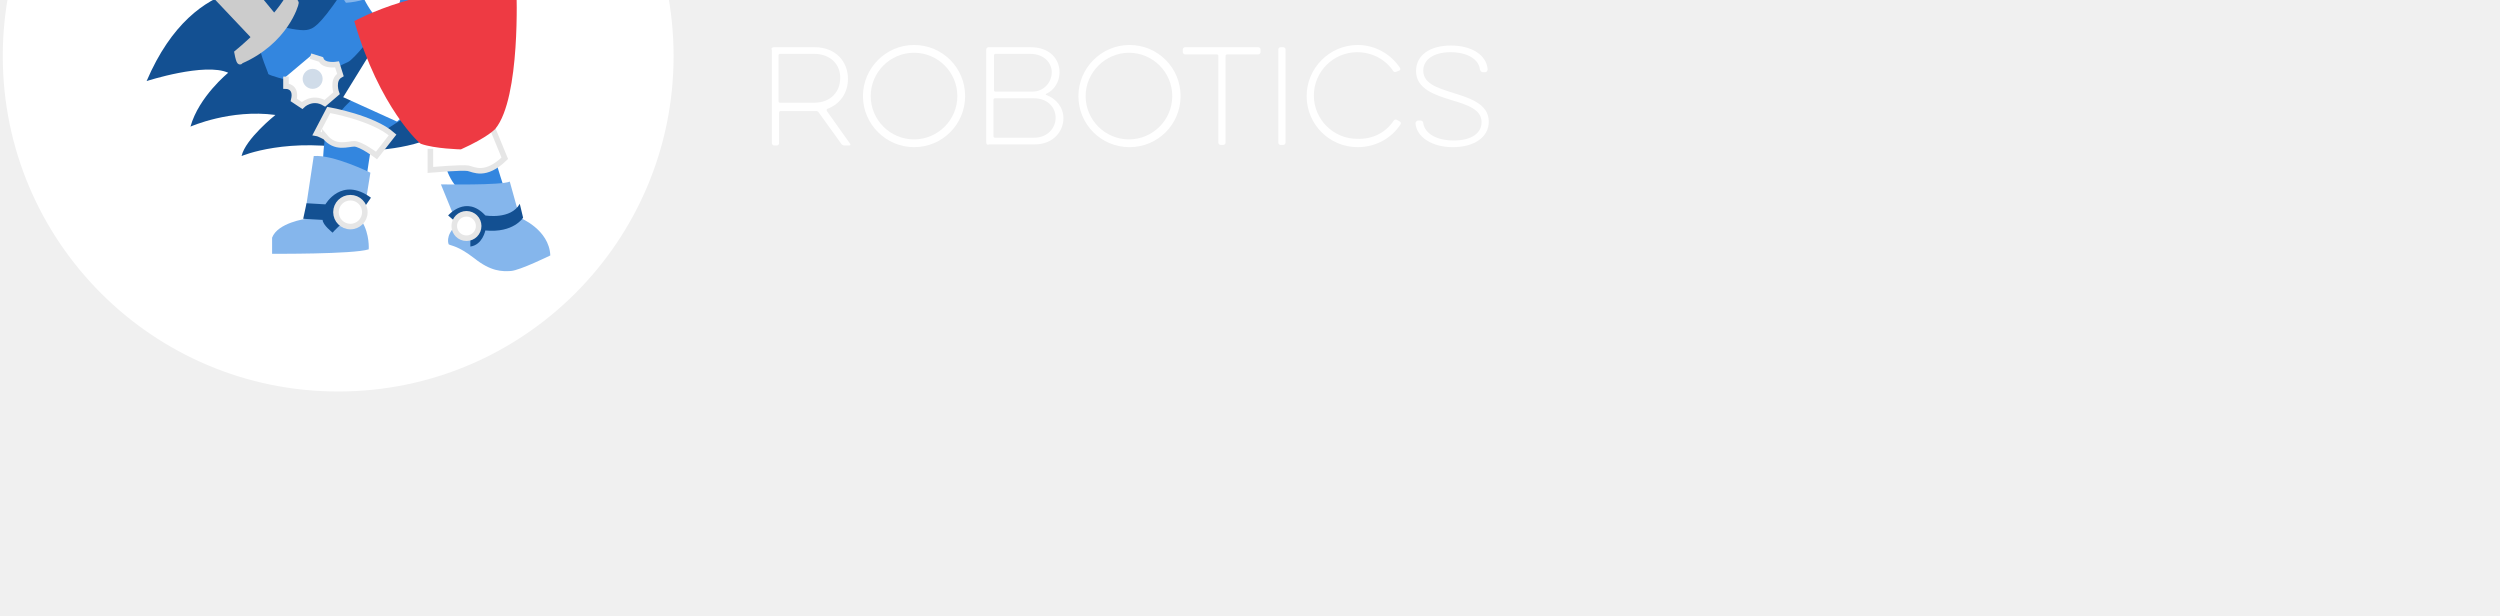
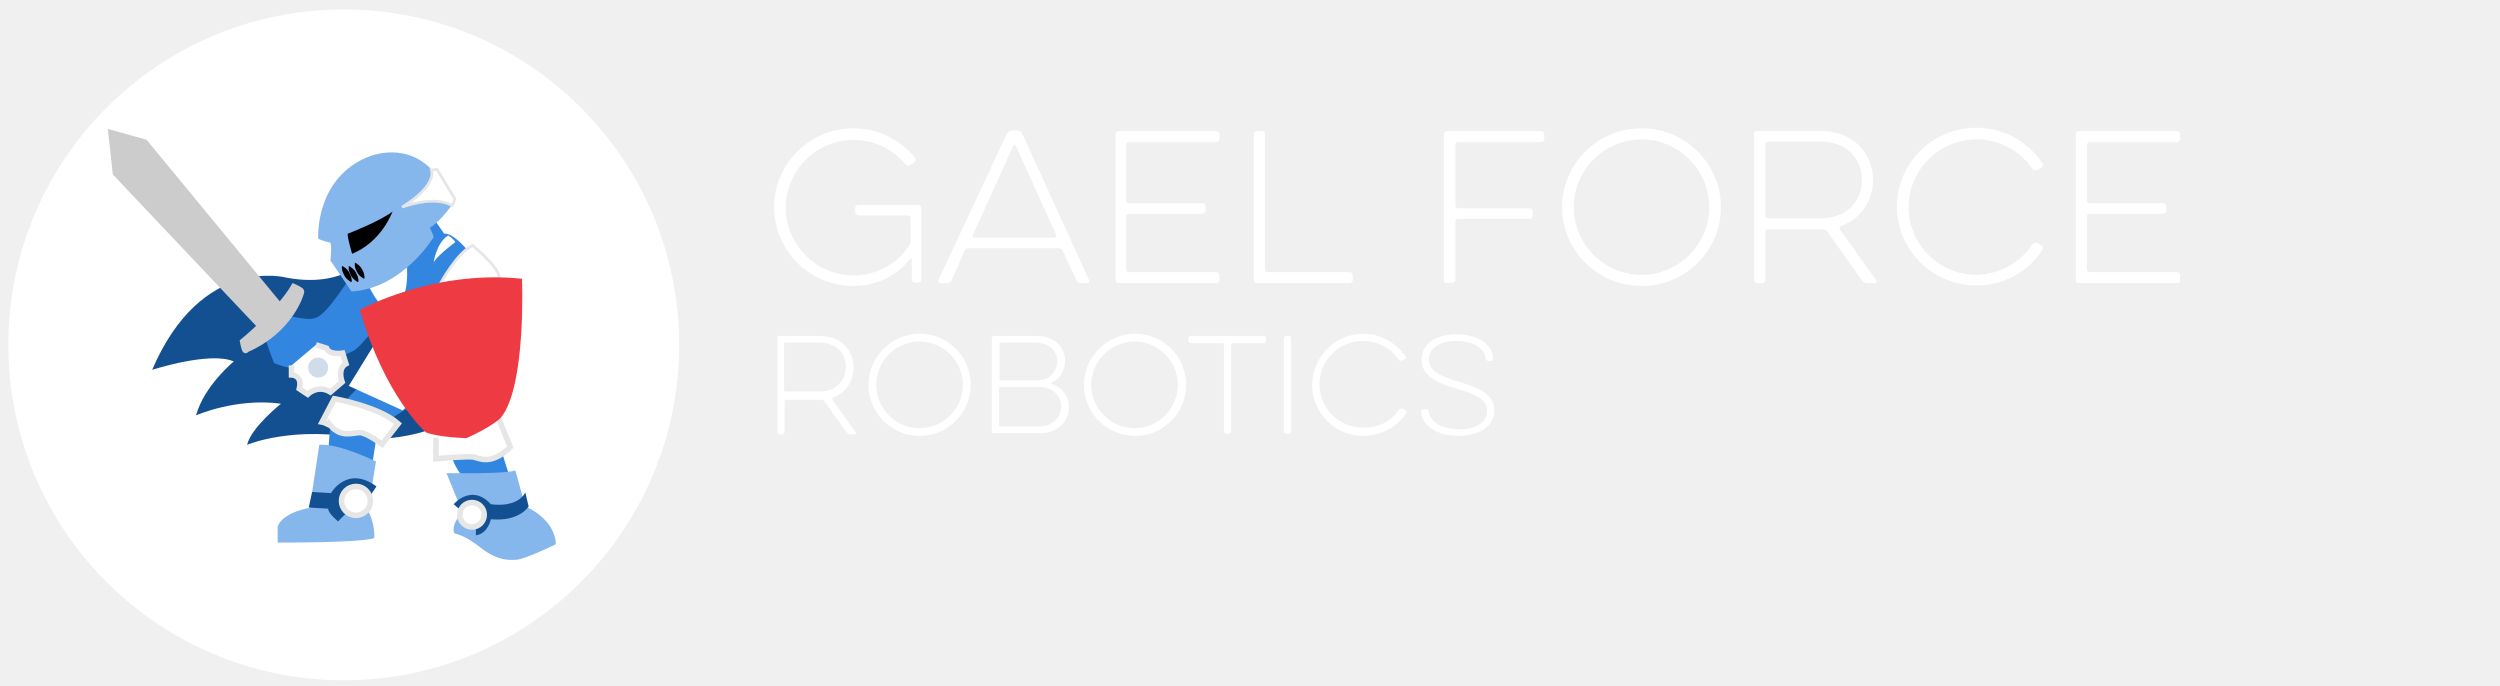
- <svg xmlns="http://www.w3.org/2000/svg" version="1.1" id="Layer_1" x="0px" y="0px" viewBox="-254 225.2 450.2 110.8" style="enable-background:new -254 225.2 450.2 110.8;" xml:space="preserve">
+ <svg xmlns="http://www.w3.org/2000/svg" version="1.1" id="Layer_1" x="0px" y="0px" viewBox="-254 225.2 450.2 123.5" style="enable-background:new -254 225.2 450.2 123.5;" xml:space="preserve">
  <style type="text/css">
	.st0{fill:#FFFFFF;}
	.st1{fill:#135092;}
	.st2{fill:#3386DF;}
	.st3{fill:#FFFFFF;stroke:#E6E6E6;stroke-width:0.5;stroke-miterlimit:10;}
	.st4{fill:#85B6EC;}
	.st5{fill:#FFFFFF;stroke:#E6E6E6;stroke-miterlimit:10;}
	.st6{fill:#CCCCCC;stroke:#CCCCCC;stroke-miterlimit:10;}
	.st7{fill:#D0DCE9;}
	.st8{fill:#EE3A43;}
</style>
  <g id="XMLID_14_">
-     <circle class="st0" cx="-193.1" cy="235.3" r="60.4" />
+     <circle class="st0" cx="-192.1" cy="287.3" r="60.4" />
  </g>
  <g id="XMLID_4_">
-     <path id="XMLID_19_" class="st0" d="M-100.4,211.9c-0.4,0-0.6-0.3-0.6-0.6v-0.6c0-0.4,0.3-0.6,0.6-0.6h10.7c0.4,0,0.6,0.3,0.6,0.6   v12.8c0,0.4-0.3,0.6-0.6,0.6h-0.5c-0.4,0-0.6-0.3-0.6-0.6v-2.7c0-0.2,0-0.6,0-0.8l0-0.1c0-0.1-0.2-0.2-0.3-0.1   c-2.3,3-6.1,4.9-10.2,4.9c-7.9,0-14.3-6.4-14.3-14.2c0-7.8,6.4-14.2,14.3-14.2c4.5,0,8.4,2.1,11.1,5.3c0.2,0.2,0.1,0.7-0.1,0.8   l-0.7,0.5c-0.3,0.2-0.7,0.2-0.9-0.1c-2.3-2.7-5.6-4.4-9.4-4.4c-6.7,0-12.2,5.5-12.2,12.2c0,6.7,5.5,12.2,12.2,12.2   c4.2,0,7.9-2.1,10.1-5.5c0.1-0.2,0.2-0.6,0.2-0.9v-3.9c0-0.3-0.2-0.5-0.5-0.5H-100.4z" />
-     <path id="XMLID_21_" class="st0" d="M-73.7,197.3c0.2-0.3,0.5-0.6,0.9-0.6h1c0.4,0,0.7,0.2,0.9,0.6l12,26.3c0.1,0.2,0,0.6-0.4,0.6   h-1c-0.4,0-0.7-0.2-0.9-0.6l-2.4-5.2c-0.1-0.3-0.4-0.5-0.7-0.5h-16.3c-0.3,0-0.6,0.2-0.7,0.5l-2.3,5.2c-0.1,0.3-0.5,0.6-0.9,0.6   h-1.1c-0.3,0-0.5-0.3-0.4-0.6L-73.7,197.3z M-72.1,199.4c-0.1-0.2-0.3-0.2-0.4,0l-7.3,16.1c-0.1,0.2,0,0.5,0.3,0.5h14.4   c0.2,0,0.4-0.2,0.3-0.5L-72.1,199.4z" />
-     <path id="XMLID_82_" class="st0" d="M-53.5,224.2c-0.4,0-0.6-0.3-0.6-0.6v-26.2c0-0.4,0.3-0.6,0.6-0.6H-36c0.4,0,0.6,0.3,0.6,0.6   v0.8c0,0.4-0.3,0.6-0.6,0.6h-15.7c-0.3,0-0.5,0.2-0.5,0.5v10c0,0.3,0.2,0.5,0.5,0.5h13.2c0.4,0,0.6,0.3,0.6,0.6v0.7   c0,0.4-0.3,0.6-0.6,0.6h-13.2c-0.3,0-0.5,0.2-0.5,0.5v9.5c0,0.3,0.2,0.5,0.5,0.5H-36c0.4,0,0.6,0.3,0.6,0.6v0.8   c0,0.4-0.3,0.6-0.6,0.6H-53.5z" />
-     <path id="XMLID_85_" class="st0" d="M-28.6,224.2c-0.4,0-0.6-0.3-0.6-0.6v-26.2c0-0.4,0.3-0.6,0.6-0.6h0.8c0.4,0,0.6,0.3,0.6,0.6   v24.3c0,0.3,0.2,0.5,0.5,0.5h14.7c0.4,0,0.6,0.3,0.6,0.6v0.8c0,0.4-0.3,0.6-0.6,0.6H-28.6z" />
-     <path id="XMLID_87_" class="st0" d="M5.6,224.2c-0.4,0-0.6-0.3-0.6-0.6v-26.2c0-0.4,0.3-0.6,0.6-0.6h16.9c0.4,0,0.6,0.3,0.6,0.6   v0.8c0,0.4-0.3,0.6-0.6,0.6H7.6c-0.3,0-0.5,0.2-0.5,0.5v10.9c0,0.3,0.2,0.5,0.5,0.5h12.8c0.4,0,0.6,0.3,0.6,0.6v0.7   c0,0.4-0.3,0.6-0.6,0.6H7.6c-0.3,0-0.5,0.2-0.5,0.5v10.4c0,0.4-0.3,0.6-0.6,0.6H5.6z" />
-     <path id="XMLID_89_" class="st0" d="M26.3,210.5c0-7.8,6.4-14.2,14.3-14.2c7.9,0,14.3,6.4,14.3,14.2c0,7.9-6.4,14.2-14.3,14.2   C32.7,224.7,26.3,218.3,26.3,210.5z M28.4,210.5c0,6.7,5.5,12.2,12.2,12.2c6.7,0,12.2-5.5,12.2-12.2c0-6.7-5.5-12.2-12.2-12.2   C33.9,198.3,28.4,203.8,28.4,210.5z" />
-     <path id="XMLID_92_" class="st0" d="M60.8,197.4c0-0.4,0.3-0.6,0.6-0.6h11.5c5.9,0,9.4,4.1,9.4,8.8c0,3.7-2.1,7-5.8,8.3   c-0.2,0.1-0.3,0.4-0.2,0.6l6.6,9.2c0.1,0.2,0,0.5-0.3,0.5h-1.3c-0.4,0-0.8-0.2-1-0.5l-6.3-8.9c-0.2-0.2-0.4-0.3-0.6-0.3   c-0.1,0-0.3,0-0.5,0h-9.5c-0.3,0-0.5,0.2-0.5,0.5v8.6c0,0.4-0.3,0.6-0.6,0.6h-0.8c-0.4,0-0.6-0.3-0.6-0.6V197.4z M72.9,198.7h-9.5   c-0.3,0-0.5,0.2-0.5,0.5V212c0,0.3,0.2,0.5,0.5,0.5h9.5c4.8,0,7.4-3.2,7.4-6.9C80.3,202,77.7,198.7,72.9,198.7z" />
-     <path id="XMLID_95_" class="st0" d="M111,217.2c0.2-0.3,0.6-0.4,0.9-0.2l0.7,0.4c0.3,0.1,0.4,0.6,0.2,0.8   c-2.5,3.9-6.9,6.4-11.9,6.4c-7.9,0-14.3-6.4-14.3-14.2c0-7.8,6.4-14.2,14.3-14.2c5,0,9.4,2.6,11.9,6.4c0.2,0.2,0.1,0.7-0.2,0.8   l-0.7,0.4c-0.3,0.2-0.7,0.1-0.9-0.2c-2.2-3.2-5.9-5.3-10.1-5.3c-6.7,0-12.2,5.5-12.2,12.2c0,6.7,5.5,12.2,12.2,12.2   C105.1,222.6,108.8,220.5,111,217.2z" />
-     <path id="XMLID_97_" class="st0" d="M119.4,224.2c-0.4,0-0.6-0.3-0.6-0.6v-26.2c0-0.4,0.3-0.6,0.6-0.6H137c0.4,0,0.6,0.3,0.6,0.6   v0.8c0,0.4-0.3,0.6-0.6,0.6h-15.7c-0.3,0-0.5,0.2-0.5,0.5v10c0,0.3,0.2,0.5,0.5,0.5h13.2c0.4,0,0.6,0.3,0.6,0.6v0.7   c0,0.4-0.3,0.6-0.6,0.6h-13.2c-0.3,0-0.5,0.2-0.5,0.5v9.5c0,0.3,0.2,0.5,0.5,0.5H137c0.4,0,0.6,0.3,0.6,0.6v0.8   c0,0.4-0.3,0.6-0.6,0.6H119.4z" />
-     <path id="XMLID_99_" class="st0" d="M-115.1,234.1c0-0.2,0.2-0.4,0.4-0.4h7.4c3.8,0,6,2.6,6,5.7c0,2.4-1.3,4.5-3.7,5.4   c-0.1,0-0.2,0.2-0.1,0.4l4.2,5.9c0.1,0.2,0,0.3-0.2,0.3h-0.8c-0.2,0-0.5-0.1-0.6-0.3l-4.1-5.7c-0.1-0.1-0.2-0.2-0.4-0.2   c-0.1,0-0.2,0-0.3,0h-6.1c-0.2,0-0.3,0.1-0.3,0.3v5.5c0,0.2-0.2,0.4-0.4,0.4h-0.5c-0.2,0-0.4-0.2-0.4-0.4V234.1z M-107.4,234.9   h-6.1c-0.2,0-0.3,0.1-0.3,0.3v8.2c0,0.2,0.1,0.3,0.3,0.3h6.1c3.1,0,4.7-2.1,4.7-4.4C-102.6,237-104.3,234.9-107.4,234.9z" />
-     <path id="XMLID_102_" class="st0" d="M-98.6,242.5c0-5,4.1-9.2,9.2-9.2c5.1,0,9.2,4.1,9.2,9.2c0,5.1-4.1,9.2-9.2,9.2   C-94.4,251.7-98.6,247.6-98.6,242.5z M-97.2,242.5c0,4.3,3.5,7.8,7.8,7.8c4.3,0,7.8-3.5,7.8-7.8c0-4.3-3.5-7.8-7.8-7.8   C-93.7,234.7-97.2,238.2-97.2,242.5z" />
-     <path id="XMLID_105_" class="st0" d="M-76,251.3c-0.2,0-0.4-0.2-0.4-0.4v-16.8c0-0.2,0.2-0.4,0.4-0.4h7.6c3.4,0,5.2,2.1,5.2,4.5   c0,1.7-0.9,3.2-2.4,3.9c-0.1,0.1-0.1,0.2,0,0.2c1.9,0.7,3.1,2.3,3.1,4.2c0,2.5-2,4.7-5.1,4.7H-76z M-68.5,234.9h-6.2   c-0.2,0-0.3,0.1-0.3,0.3v6.2c0,0.2,0.1,0.3,0.3,0.3h6.6c2.1,0,3.5-1.7,3.5-3.5C-64.6,236.6-65.9,234.9-68.5,234.9z M-67.8,242.9h-7   c-0.2,0-0.3,0.1-0.3,0.3v6.5c0,0.2,0.1,0.3,0.3,0.3h7c2.4,0,3.9-1.7,3.9-3.6C-63.9,244.6-65.3,242.9-67.8,242.9z" />
-     <path id="XMLID_109_" class="st0" d="M-59.8,242.5c0-5,4.1-9.2,9.2-9.2c5.1,0,9.2,4.1,9.2,9.2c0,5.1-4.1,9.2-9.2,9.2   C-55.7,251.7-59.8,247.6-59.8,242.5z M-58.5,242.5c0,4.3,3.5,7.8,7.8,7.8c4.3,0,7.8-3.5,7.8-7.8c0-4.3-3.5-7.8-7.8-7.8   C-54.9,234.7-58.5,238.2-58.5,242.5z" />
-     <path id="XMLID_112_" class="st0" d="M-40.6,235c-0.2,0-0.4-0.2-0.4-0.4v-0.5c0-0.2,0.2-0.4,0.4-0.4h13.2c0.2,0,0.4,0.2,0.4,0.4   v0.5c0,0.2-0.2,0.4-0.4,0.4H-33c-0.2,0-0.3,0.1-0.3,0.3v15.6c0,0.2-0.2,0.4-0.4,0.4h-0.5c-0.2,0-0.4-0.2-0.4-0.4v-15.6   c0-0.2-0.1-0.3-0.3-0.3H-40.6z" />
-     <path id="XMLID_114_" class="st0" d="M-23.8,234.1c0-0.2,0.2-0.4,0.4-0.4h0.5c0.2,0,0.4,0.2,0.4,0.4v16.8c0,0.2-0.2,0.4-0.4,0.4   h-0.5c-0.2,0-0.4-0.2-0.4-0.4V234.1z" />
-     <path id="XMLID_116_" class="st0" d="M-3,246.9c0.1-0.2,0.4-0.2,0.6-0.1l0.5,0.3c0.2,0.1,0.2,0.4,0.1,0.5c-1.6,2.5-4.5,4.1-7.7,4.1   c-5.1,0-9.2-4.1-9.2-9.2c0-5,4.1-9.2,9.2-9.2c3.2,0,6,1.7,7.6,4.1c0.1,0.2,0.1,0.4-0.1,0.5l-0.5,0.2c-0.2,0.1-0.5,0.1-0.6-0.1   c-1.4-2.1-3.8-3.4-6.5-3.4c-4.3,0-7.8,3.5-7.8,7.8c0,4.3,3.5,7.8,7.8,7.8C-6.7,250.3-4.4,249-3,246.9z" />
-     <path id="XMLID_118_" class="st0" d="M0.9,247.4c0-0.2,0.2-0.5,0.5-0.5h0.4c0.3,0,0.5,0.2,0.5,0.5c0.3,1.8,2.3,3.1,5.5,3.1   c3.3,0,5-1.4,5-3.3c0-2.3-2.5-3.1-5.5-4c-2.9-0.9-6.3-2-6.3-5.2c0-2.8,2.4-4.6,6.3-4.6c3.7,0,6.4,1.7,6.6,4.3   c0,0.2-0.2,0.5-0.4,0.5H13c-0.2,0-0.4-0.2-0.5-0.5c-0.2-1.8-2.2-3.1-5.3-3.1c-3.1,0-4.9,1.4-4.9,3.3c0,2.3,2.4,3.1,5.3,4   c2.8,0.9,6.5,1.9,6.5,5.2c0,2.8-2.6,4.6-6.5,4.6C3.9,251.7,1.1,249.9,0.9,247.4z" />
+     <path id="XMLID_19_" class="st0" d="M-99.4,263.9c-0.4,0-0.6-0.3-0.6-0.6v-0.6c0-0.4,0.3-0.6,0.6-0.6h10.7c0.4,0,0.6,0.3,0.6,0.6   v12.8c0,0.4-0.3,0.6-0.6,0.6h-0.5c-0.4,0-0.6-0.3-0.6-0.6v-2.7c0-0.2,0-0.6,0-0.8l0-0.1c0-0.1-0.2-0.2-0.3-0.1   c-2.3,3-6.1,4.9-10.2,4.9c-7.9,0-14.3-6.4-14.3-14.2c0-7.8,6.4-14.2,14.3-14.2c4.5,0,8.4,2.1,11.1,5.3c0.2,0.2,0.1,0.7-0.1,0.8   l-0.7,0.5c-0.3,0.2-0.7,0.2-0.9-0.1c-2.3-2.7-5.6-4.4-9.4-4.4c-6.7,0-12.2,5.5-12.2,12.2c0,6.7,5.5,12.2,12.2,12.2   c4.2,0,7.9-2.1,10.1-5.5c0.1-0.2,0.2-0.6,0.2-0.9v-3.9c0-0.3-0.2-0.5-0.5-0.5H-99.4z" />
+     <path id="XMLID_21_" class="st0" d="M-72.7,249.3c0.2-0.3,0.5-0.6,0.9-0.6h1c0.4,0,0.7,0.2,0.9,0.6l12,26.3c0.1,0.2,0,0.6-0.4,0.6   h-1c-0.4,0-0.7-0.2-0.9-0.6l-2.4-5.2c-0.1-0.3-0.4-0.5-0.7-0.5h-16.3c-0.3,0-0.6,0.2-0.7,0.5l-2.3,5.2c-0.1,0.3-0.5,0.6-0.9,0.6   h-1.1c-0.3,0-0.5-0.3-0.4-0.6L-72.7,249.3z M-71.1,251.4c-0.1-0.2-0.3-0.2-0.4,0l-7.3,16.1c-0.1,0.2,0,0.5,0.3,0.5h14.4   c0.2,0,0.4-0.2,0.3-0.5L-71.1,251.4z" />
+     <path id="XMLID_82_" class="st0" d="M-52.5,276.2c-0.4,0-0.6-0.3-0.6-0.6v-26.2c0-0.4,0.3-0.6,0.6-0.6H-35c0.4,0,0.6,0.3,0.6,0.6   v0.8c0,0.4-0.3,0.6-0.6,0.6h-15.7c-0.3,0-0.5,0.2-0.5,0.5v10c0,0.3,0.2,0.5,0.5,0.5h13.2c0.4,0,0.6,0.3,0.6,0.6v0.7   c0,0.4-0.3,0.6-0.6,0.6h-13.2c-0.3,0-0.5,0.2-0.5,0.5v9.5c0,0.3,0.2,0.5,0.5,0.5H-35c0.4,0,0.6,0.3,0.6,0.6v0.8   c0,0.4-0.3,0.6-0.6,0.6H-52.5z" />
+     <path id="XMLID_85_" class="st0" d="M-27.6,276.2c-0.4,0-0.6-0.3-0.6-0.6v-26.2c0-0.4,0.3-0.6,0.6-0.6h0.8c0.4,0,0.6,0.3,0.6,0.6   v24.3c0,0.3,0.2,0.5,0.5,0.5h14.7c0.4,0,0.6,0.3,0.6,0.6v0.8c0,0.4-0.3,0.6-0.6,0.6H-27.6z" />
+     <path id="XMLID_87_" class="st0" d="M6.6,276.2c-0.4,0-0.6-0.3-0.6-0.6v-26.2c0-0.4,0.3-0.6,0.6-0.6h16.9c0.4,0,0.6,0.3,0.6,0.6   v0.8c0,0.4-0.3,0.6-0.6,0.6H8.6c-0.3,0-0.5,0.2-0.5,0.5v10.9c0,0.3,0.2,0.5,0.5,0.5h12.8c0.4,0,0.6,0.3,0.6,0.6v0.7   c0,0.4-0.3,0.6-0.6,0.6H8.6c-0.3,0-0.5,0.2-0.5,0.5v10.4c0,0.4-0.3,0.6-0.6,0.6H6.6z" />
+     <path id="XMLID_89_" class="st0" d="M27.3,262.5c0-7.8,6.4-14.2,14.3-14.2c7.9,0,14.3,6.4,14.3,14.2c0,7.9-6.4,14.2-14.3,14.2   C33.7,276.7,27.3,270.3,27.3,262.5z M29.4,262.5c0,6.7,5.5,12.2,12.2,12.2c6.7,0,12.2-5.5,12.2-12.2c0-6.7-5.5-12.2-12.2-12.2   C34.9,250.3,29.4,255.8,29.4,262.5z" />
+     <path id="XMLID_92_" class="st0" d="M61.8,249.4c0-0.4,0.3-0.6,0.6-0.6h11.5c5.9,0,9.4,4.1,9.4,8.8c0,3.7-2.1,7-5.8,8.3   c-0.2,0.1-0.3,0.4-0.2,0.6l6.6,9.2c0.1,0.2,0,0.5-0.3,0.5h-1.3c-0.4,0-0.8-0.2-1-0.5l-6.3-8.9c-0.2-0.2-0.4-0.3-0.6-0.3   c-0.1,0-0.3,0-0.5,0h-9.5c-0.3,0-0.5,0.2-0.5,0.5v8.6c0,0.4-0.3,0.6-0.6,0.6h-0.8c-0.4,0-0.6-0.3-0.6-0.6V249.4z M73.9,250.7h-9.5   c-0.3,0-0.5,0.2-0.5,0.5V264c0,0.3,0.2,0.5,0.5,0.5h9.5c4.8,0,7.4-3.2,7.4-6.9C81.3,254,78.7,250.7,73.9,250.7z" />
+     <path id="XMLID_95_" class="st0" d="M112,269.2c0.2-0.3,0.6-0.4,0.9-0.2l0.7,0.4c0.3,0.1,0.4,0.6,0.2,0.8   c-2.5,3.9-6.9,6.4-11.9,6.4c-7.9,0-14.3-6.4-14.3-14.2c0-7.8,6.4-14.2,14.3-14.2c5,0,9.4,2.6,11.9,6.4c0.2,0.2,0.1,0.7-0.2,0.8   l-0.7,0.4c-0.3,0.2-0.7,0.1-0.9-0.2c-2.2-3.2-5.9-5.3-10.1-5.3c-6.7,0-12.2,5.5-12.2,12.2c0,6.7,5.5,12.2,12.2,12.2   C106.1,274.6,109.8,272.5,112,269.2z" />
+     <path id="XMLID_97_" class="st0" d="M120.4,276.2c-0.4,0-0.6-0.3-0.6-0.6v-26.2c0-0.4,0.3-0.6,0.6-0.6H138c0.4,0,0.6,0.3,0.6,0.6   v0.8c0,0.4-0.3,0.6-0.6,0.6h-15.7c-0.3,0-0.5,0.2-0.5,0.5v10c0,0.3,0.2,0.5,0.5,0.5h13.2c0.4,0,0.6,0.3,0.6,0.6v0.7   c0,0.4-0.3,0.6-0.6,0.6h-13.2c-0.3,0-0.5,0.2-0.5,0.5v9.5c0,0.3,0.2,0.5,0.5,0.5H138c0.4,0,0.6,0.3,0.6,0.6v0.8   c0,0.4-0.3,0.6-0.6,0.6H120.4z" />
+     <path id="XMLID_99_" class="st0" d="M-114.1,286.1c0-0.2,0.2-0.4,0.4-0.4h7.4c3.8,0,6,2.6,6,5.7c0,2.4-1.3,4.5-3.7,5.4   c-0.1,0-0.2,0.2-0.1,0.4l4.2,5.9c0.1,0.2,0,0.3-0.2,0.3h-0.8c-0.2,0-0.5-0.1-0.6-0.3l-4.1-5.7c-0.1-0.1-0.2-0.2-0.4-0.2   c-0.1,0-0.2,0-0.3,0h-6.1c-0.2,0-0.3,0.1-0.3,0.3v5.5c0,0.2-0.2,0.4-0.4,0.4h-0.5c-0.2,0-0.4-0.2-0.4-0.4V286.1z M-106.4,286.9   h-6.1c-0.2,0-0.3,0.1-0.3,0.3v8.2c0,0.2,0.1,0.3,0.3,0.3h6.1c3.1,0,4.7-2.1,4.7-4.4C-101.6,289-103.3,286.9-106.4,286.9z" />
+     <path id="XMLID_102_" class="st0" d="M-97.6,294.5c0-5,4.1-9.2,9.2-9.2c5.1,0,9.2,4.1,9.2,9.2c0,5.1-4.1,9.2-9.2,9.2   C-93.4,303.7-97.6,299.6-97.6,294.5z M-96.2,294.5c0,4.3,3.5,7.8,7.8,7.8c4.3,0,7.8-3.5,7.8-7.8c0-4.3-3.5-7.8-7.8-7.8   C-92.7,286.7-96.2,290.2-96.2,294.5z" />
+     <path id="XMLID_105_" class="st0" d="M-75,303.3c-0.2,0-0.4-0.2-0.4-0.4v-16.8c0-0.2,0.2-0.4,0.4-0.4h7.6c3.4,0,5.2,2.1,5.2,4.5   c0,1.7-0.9,3.2-2.4,3.9c-0.1,0.1-0.1,0.2,0,0.2c1.9,0.7,3.1,2.3,3.1,4.2c0,2.5-2,4.7-5.1,4.7H-75z M-67.5,286.9h-6.2   c-0.2,0-0.3,0.1-0.3,0.3v6.2c0,0.2,0.1,0.3,0.3,0.3h6.6c2.1,0,3.5-1.7,3.5-3.5C-63.6,288.6-64.9,286.9-67.5,286.9z M-66.8,294.9h-7   c-0.2,0-0.3,0.1-0.3,0.3v6.5c0,0.2,0.1,0.3,0.3,0.3h7c2.4,0,3.9-1.7,3.9-3.6C-62.9,296.6-64.3,294.9-66.8,294.9z" />
+     <path id="XMLID_109_" class="st0" d="M-58.8,294.5c0-5,4.1-9.2,9.2-9.2c5.1,0,9.2,4.1,9.2,9.2c0,5.1-4.1,9.2-9.2,9.2   C-54.7,303.7-58.8,299.6-58.8,294.5z M-57.5,294.5c0,4.3,3.5,7.8,7.8,7.8c4.3,0,7.8-3.5,7.8-7.8c0-4.3-3.5-7.8-7.8-7.8   C-53.9,286.7-57.5,290.2-57.5,294.5z" />
+     <path id="XMLID_112_" class="st0" d="M-39.6,287c-0.2,0-0.4-0.2-0.4-0.4v-0.5c0-0.2,0.2-0.4,0.4-0.4h13.2c0.2,0,0.4,0.2,0.4,0.4   v0.5c0,0.2-0.2,0.4-0.4,0.4H-32c-0.2,0-0.3,0.1-0.3,0.3v15.6c0,0.2-0.2,0.4-0.4,0.4h-0.5c-0.2,0-0.4-0.2-0.4-0.4v-15.6   c0-0.2-0.1-0.3-0.3-0.3H-39.6z" />
+     <path id="XMLID_114_" class="st0" d="M-22.8,286.1c0-0.2,0.2-0.4,0.4-0.4h0.5c0.2,0,0.4,0.2,0.4,0.4v16.8c0,0.2-0.2,0.4-0.4,0.4   h-0.5c-0.2,0-0.4-0.2-0.4-0.4V286.1z" />
+     <path id="XMLID_116_" class="st0" d="M-2,298.9c0.1-0.2,0.4-0.2,0.6-0.1l0.5,0.3c0.2,0.1,0.2,0.4,0.1,0.5c-1.6,2.5-4.5,4.1-7.7,4.1   c-5.1,0-9.2-4.1-9.2-9.2c0-5,4.1-9.2,9.2-9.2c3.2,0,6,1.7,7.6,4.1c0.1,0.2,0.1,0.4-0.1,0.5l-0.5,0.2c-0.2,0.1-0.5,0.1-0.6-0.1   c-1.4-2.1-3.8-3.4-6.5-3.4c-4.3,0-7.8,3.5-7.8,7.8c0,4.3,3.5,7.8,7.8,7.8C-5.7,302.3-3.4,301-2,298.9z" />
+     <path id="XMLID_118_" class="st0" d="M1.9,299.4c0-0.2,0.2-0.5,0.5-0.5h0.4c0.3,0,0.5,0.2,0.5,0.5c0.3,1.8,2.3,3.1,5.5,3.1   c3.3,0,5-1.4,5-3.3c0-2.3-2.5-3.1-5.5-4c-2.9-0.9-6.3-2-6.3-5.2c0-2.8,2.4-4.6,6.3-4.6c3.7,0,6.4,1.7,6.6,4.3   c0,0.2-0.2,0.5-0.4,0.5H14c-0.2,0-0.4-0.2-0.5-0.5c-0.2-1.8-2.2-3.1-5.3-3.1c-3.1,0-4.9,1.4-4.9,3.3c0,2.3,2.4,3.1,5.3,4   c2.8,0.9,6.5,1.9,6.5,5.2c0,2.8-2.6,4.6-6.5,4.6C4.9,303.7,2.1,301.9,1.9,299.4z" />
  </g>
  <g id="XMLID_2_">
-     <path id="XMLID_72_" class="st1" d="M-193.4,222.6c0,0-3.8,1.8-10,0.6c0,0-15.3-4.2-24.2,16.6c0,0,10.5-3.4,14.7-1.5   c0,0-5.3,4.3-6.8,9.7c0,0,7.2-3.2,15.3-2.1c0,0-5.4,4.3-6.1,7.4c0,0,8.4-3.6,21.3-1c0,0,8.6,0.3,14.7-3.1" />
-     <path id="XMLID_71_" class="st2" d="M-202.9,230.1c0,0,2.9,0.7,4.1,0.5c1.2-0.2,2.2-0.6,6.1-6.3l14.5-12.3l1.6,1l1.6,2.3   c0,0,1.2-0.6,4.6,3.4c3.4,3.9,3.5,28.4,3.5,28.4s3.5,11.6,3.7,12c0.2,0.5-7.8,0.7-7.8,0.7s-3.2-3-2.9-6.8c0.2-3.7-3.9-8.6-3.9-8.6   s-8.3,4.8-9.2,6.2c-0.9,1.4-0.2,1.3-0.2,1.3s-0.7,4.4-0.8,5.2c0,0.8-7.9-2-7.9-2s0.2-5.1,0.7-6.3c0.5-1.3,4-5.6,5.8-6.6   s3-11.3,3-11.3s-3.8,5-5,5.5c-1.2,0.5-3.4,1.7-3.4,1.7l-7.2,1.6c0,0-3.6-0.9-3.7-1.2c0-0.3-1.5-3.4-1.6-5.4   S-202.9,230.1-202.9,230.1z" />
-     <path id="XMLID_70_" class="st3" d="M-175.6,224.1c0,0,2.9-5.4,5.7-6.7c0,0,4.8,3.9,4.8,5.8C-165.1,225.1-175,224.7-175.6,224.1z" />
-     <path id="XMLID_69_" class="st0" d="M-188.4,225.1c0,0,1.8,3.6,3,3.6s4-0.4,3.7-7.3C-182,214.4-188.4,225.1-188.4,225.1z" />
-     <path id="XMLID_68_" class="st0" d="M-176.9,220.4c0,0,0.5-3.5,2.6-4.8c0,0,0.9,0.5,1.3,1.2C-173,216.8-176,219-176.9,220.4z" />
-     <path id="XMLID_67_" class="st4" d="M-191.7,225.7l-3.8-5.6c0,0,0.3-2.3,0-3.2c0,0-2.2-0.5-2.2-0.8c0,0-0.6-10.3,8.4-14.4   c0,0,6.7-3.4,12,2l1-0.1l3.2,5.3l-0.5,1.2c0,0-2.2,3.1-4,4.1c0,0,0.7,1.5,0.7,1.7C-177,216-182.4,225.1-191.7,225.7z" />
-     <path id="XMLID_62_" d="M-191.6,218.9c0,0-0.8-2.7-0.8-3.6c0,0,5.7-2.2,8.1-4C-184.4,211.4-186.2,216.7-191.6,218.9z" />
-     <path id="XMLID_61_" class="st3" d="M-177.3,203.8c0,0,1.2,2.7-5.3,6.7c0,0,5.7-2.2,9-0.3c0,0,0.3-0.3,0.5-1.2l-3.2-5.3   L-177.3,203.8z" />
+     <path id="XMLID_72_" class="st1" d="M-192.4,274.6c0,0-3.8,1.8-10,0.6c0,0-15.3-4.2-24.2,16.6c0,0,10.5-3.4,14.7-1.5   c0,0-5.3,4.3-6.8,9.7c0,0,7.2-3.2,15.3-2.1c0,0-5.4,4.3-6.1,7.4c0,0,8.4-3.6,21.3-1c0,0,8.6,0.3,14.7-3.1" />
+     <path id="XMLID_71_" class="st2" d="M-201.9,282.1c0,0,2.9,0.7,4.1,0.5c1.2-0.2,2.2-0.6,6.1-6.3l14.5-12.3l1.6,1l1.6,2.3   c0,0,1.2-0.6,4.6,3.4c3.4,3.9,3.5,28.4,3.5,28.4s3.5,11.6,3.7,12c0.2,0.5-7.8,0.7-7.8,0.7s-3.2-3-2.9-6.8c0.2-3.7-3.9-8.6-3.9-8.6   s-8.3,4.8-9.2,6.2c-0.9,1.4-0.2,1.3-0.2,1.3s-0.7,4.4-0.8,5.2c0,0.8-7.9-2-7.9-2s0.2-5.1,0.7-6.3s4-5.6,5.8-6.6s3-11.3,3-11.3   s-3.8,5-5,5.5s-3.4,1.7-3.4,1.7l-7.2,1.6c0,0-3.6-0.9-3.7-1.2c0-0.3-1.5-3.4-1.6-5.4C-206.2,282.9-201.9,282.1-201.9,282.1z" />
+     <path id="XMLID_70_" class="st3" d="M-174.6,276.1c0,0,2.9-5.4,5.7-6.7c0,0,4.8,3.9,4.8,5.8C-164.1,277.1-174,276.7-174.6,276.1z" />
+     <path id="XMLID_69_" class="st0" d="M-187.4,277.1c0,0,1.8,3.6,3,3.6s4-0.4,3.7-7.3C-181,266.4-187.4,277.1-187.4,277.1z" />
+     <path id="XMLID_68_" class="st0" d="M-175.9,272.4c0,0,0.5-3.5,2.6-4.8c0,0,0.9,0.5,1.3,1.2C-172,268.8-175,271-175.9,272.4z" />
+     <path id="XMLID_67_" class="st4" d="M-190.7,277.7l-3.8-5.6c0,0,0.3-2.3,0-3.2c0,0-2.2-0.5-2.2-0.8c0,0-0.6-10.3,8.4-14.4   c0,0,6.7-3.4,12,2l1-0.1l3.2,5.3l-0.5,1.2c0,0-2.2,3.1-4,4.1c0,0,0.7,1.5,0.7,1.7C-176,268-181.4,277.1-190.7,277.7z" />
+     <path id="XMLID_62_" d="M-190.6,270.9c0,0-0.8-2.7-0.8-3.6c0,0,5.7-2.2,8.1-4C-183.4,263.4-185.2,268.7-190.6,270.9z" />
+     <path id="XMLID_61_" class="st3" d="M-176.3,255.8c0,0,1.2,2.7-5.3,6.7c0,0,5.7-2.2,9-0.3c0,0,0.3-0.3,0.5-1.2l-3.2-5.3   L-176.3,255.8z" />
    <g id="XMLID_59_">
-       <path d="M-193.4,221.1c0,0,0.3,0.1,0.5,0.3c0.3,0.2,0.6,0.5,0.8,0.9c0.2,0.4,0.4,0.8,0.4,1.1c0.1,0.3,0,0.6,0,0.6    s-0.3-0.1-0.5-0.3c-0.3-0.2-0.6-0.5-0.8-0.9c-0.2-0.4-0.4-0.8-0.4-1.1C-193.5,221.4-193.4,221.1-193.4,221.1z" />
+       <path d="M-192.4,273.1c0,0,0.3,0.1,0.5,0.3c0.3,0.2,0.6,0.5,0.8,0.9c0.2,0.4,0.4,0.8,0.4,1.1c0.1,0.3,0,0.6,0,0.6    s-0.3-0.1-0.5-0.3c-0.3-0.2-0.6-0.5-0.8-0.9c-0.2-0.4-0.4-0.8-0.4-1.1C-192.5,273.4-192.4,273.1-192.4,273.1z" />
    </g>
    <g id="XMLID_58_">
-       <path d="M-192.2,221.1c0,0,0.3,0.1,0.5,0.3c0.3,0.2,0.6,0.5,0.8,0.9c0.2,0.4,0.4,0.8,0.4,1.1c0.1,0.3,0,0.6,0,0.6    s-0.3-0.1-0.5-0.3c-0.3-0.2-0.6-0.5-0.8-0.9c-0.2-0.4-0.4-0.8-0.4-1.1C-192.2,221.4-192.2,221.1-192.2,221.1z" />
+       <path d="M-191.2,273.1c0,0,0.3,0.1,0.5,0.3c0.3,0.2,0.6,0.5,0.8,0.9c0.2,0.4,0.4,0.8,0.4,1.1c0.1,0.3,0,0.6,0,0.6    s-0.3-0.1-0.5-0.3c-0.3-0.2-0.6-0.5-0.8-0.9c-0.2-0.4-0.4-0.8-0.4-1.1C-191.2,273.4-191.2,273.1-191.2,273.1z" />
    </g>
    <g id="XMLID_56_">
-       <path d="M-191.1,220.5c0,0,0.3,0.1,0.5,0.3c0.3,0.2,0.6,0.5,0.8,0.9c0.2,0.4,0.4,0.8,0.4,1.1c0.1,0.3,0,0.6,0,0.6    s-0.3-0.1-0.5-0.3c-0.3-0.2-0.6-0.5-0.8-0.9c-0.2-0.4-0.4-0.8-0.4-1.1C-191.1,220.8-191.1,220.5-191.1,220.5z" />
+       <path d="M-190.1,272.5c0,0,0.3,0.1,0.5,0.3c0.3,0.2,0.6,0.5,0.8,0.9c0.2,0.4,0.4,0.8,0.4,1.1c0.1,0.3,0,0.6,0,0.6    s-0.3-0.1-0.5-0.3c-0.3-0.2-0.6-0.5-0.8-0.9c-0.2-0.4-0.4-0.8-0.4-1.1C-190.1,272.8-190.1,272.5-190.1,272.5z" />
    </g>
-     <path id="XMLID_55_" class="st5" d="M-202.5,239v1.7c0,0,2,0,1.4,2.5l1.5,1c0,0,1.8-1.8,4.1-0.4l2.1-1.8c0,0-0.9-2.4,0.7-3.3   l-0.6-1.9c0,0-2.4,0.4-2.9-0.9l-1.9-0.6" />
-     <polyline id="XMLID_54_" class="st6" points="-207.9,232.2 -234.2,204.4 -235,197.1 -228.9,198.8 -204.5,228.4  " />
-     <path id="XMLID_53_" class="st6" d="M-211.3,234.7c0,0,6.6-5.4,9.2-9.9c0,0,1.4,0.6,1.4,0.9s-1.9,7-10,10.5   C-210.7,236.3-210.9,236.8-211.3,234.7z" />
-     <polyline id="XMLID_52_" class="st0" points="-187.7,235.4 -192.2,242.7 -182.5,247.1 -179.3,244.2  " />
-     <path id="XMLID_51_" class="st5" d="M-197,249.2l2.2-4.2c0,0,8,1.4,11.5,4.5l-2.9,3.7c0,0-2.8-2.1-4-2.1c-1.2,0-3.4,1-5.3-1.3   C-195.5,249.9-196.4,249.3-197,249.2z" />
-     <path id="XMLID_50_" class="st5" d="M-176.5,252v3.8c0,0,5.7-0.5,6.8-0.3c1,0.2,3.1,1.6,6.6-1.8l-2.5-6.1" />
-     <path id="XMLID_26_" class="st4" d="M-187.3,256.3c0,0-6.7-3.3-10.2-3l-1.3,8.6l-0.1,2.7c0,0-5.1,0.7-6.1,3.4v2.9   c0,0,14.6,0.1,17.4-0.8c0,0,0.2-2.7-1.2-5C-188.7,265.1-187.4,257-187.3,256.3z" />
-     <path id="XMLID_25_" class="st1" d="M-198.8,261.8l3.4,0.2c0,0,2.9-5.1,8.2-1.2l-1.3,1.9l-4,2.8c0,0-1.4,1.3-1.6,1.6   c0,0-1.8-1.4-1.8-2.3l-3.5-0.2L-198.8,261.8z" />
-     <circle id="XMLID_24_" class="st5" cx="-190.9" cy="263.4" r="2.6" />
-     <path id="XMLID_13_" class="st4" d="M-174.6,258.4c0,0,10.9,0.2,12.4-0.5l1.8,6.5c0,0,5.3,2.1,5.5,6.8c0,0-5.5,2.7-7.1,2.8   c-1.6,0.1-3.6,0.1-6.6-2.3c-3-2.3-4.1-2.2-4.6-2.5c0,0-0.7-1.5,1.3-3.4l0.2-0.3L-174.6,258.4z" />
-     <path id="XMLID_11_" class="st1" d="M-173.3,264c0,0,3.2-3.8,6.7,0c0,0,4.6,0.8,6.2-2.1l0.6,2.5c0,0-1.7,2.8-6.8,2.3   c0,0-0.5,2.6-2.7,2.9l0-1.8l-1.8-1.9L-173.3,264z" />
-     <circle id="XMLID_10_" class="st5" cx="-170" cy="265.9" r="2.2" />
-     <circle id="XMLID_9_" class="st7" cx="-197.7" cy="239.4" r="1.8" />
-     <path id="XMLID_8_" class="st8" d="M-190.2,229c0,0,13.1-7.3,29.2-5.6c0,0,0.8,19.4-3.8,25c0,0-1.3,1.5-6.2,3.7c0,0-4.7-0.1-7.2-1   C-178.3,251.2-185.7,244.6-190.2,229z" />
+     <path id="XMLID_55_" class="st5" d="M-201.5,291v1.7c0,0,2,0,1.4,2.5l1.5,1c0,0,1.8-1.8,4.1-0.4l2.1-1.8c0,0-0.9-2.4,0.7-3.3   l-0.6-1.9c0,0-2.4,0.4-2.9-0.9l-1.9-0.6" />
+     <polyline id="XMLID_54_" class="st6" points="-206.9,284.2 -233.2,256.4 -234,249.1 -227.9,250.8 -203.5,280.4  " />
+     <path id="XMLID_53_" class="st6" d="M-210.3,286.7c0,0,6.6-5.4,9.2-9.9c0,0,1.4,0.6,1.4,0.9c0,0.3-1.9,7-10,10.5   C-209.7,288.3-209.9,288.8-210.3,286.7z" />
+     <polyline id="XMLID_52_" class="st0" points="-186.7,287.4 -191.2,294.7 -181.5,299.1 -178.3,296.2  " />
+     <path id="XMLID_51_" class="st5" d="M-196,301.2l2.2-4.2c0,0,8,1.4,11.5,4.5l-2.9,3.7c0,0-2.8-2.1-4-2.1c-1.2,0-3.4,1-5.3-1.3   C-194.5,301.9-195.4,301.3-196,301.2z" />
+     <path id="XMLID_50_" class="st5" d="M-175.5,304v3.8c0,0,5.7-0.5,6.8-0.3c1,0.2,3.1,1.6,6.6-1.8l-2.5-6.1" />
+     <path id="XMLID_26_" class="st4" d="M-186.3,308.3c0,0-6.7-3.3-10.2-3l-1.3,8.6l-0.1,2.7c0,0-5.1,0.7-6.1,3.4v2.9   c0,0,14.6,0.1,17.4-0.8c0,0,0.2-2.7-1.2-5C-187.7,317.1-186.4,309-186.3,308.3z" />
+     <path id="XMLID_25_" class="st1" d="M-197.8,313.8l3.4,0.2c0,0,2.9-5.1,8.2-1.2l-1.3,1.9l-4,2.8c0,0-1.4,1.3-1.6,1.6   c0,0-1.8-1.4-1.8-2.3l-3.5-0.2L-197.8,313.8z" />
+     <circle id="XMLID_24_" class="st5" cx="-189.9" cy="315.4" r="2.6" />
+     <path id="XMLID_13_" class="st4" d="M-173.6,310.4c0,0,10.9,0.2,12.4-0.5l1.8,6.5c0,0,5.3,2.1,5.5,6.8c0,0-5.5,2.7-7.1,2.8   c-1.6,0.1-3.6,0.1-6.6-2.3c-3-2.3-4.1-2.2-4.6-2.5c0,0-0.7-1.5,1.3-3.4l0.2-0.3L-173.6,310.4z" />
+     <path id="XMLID_11_" class="st1" d="M-172.3,316c0,0,3.2-3.8,6.7,0c0,0,4.6,0.8,6.2-2.1l0.6,2.5c0,0-1.7,2.8-6.8,2.3   c0,0-0.5,2.6-2.7,2.9l0-1.8l-1.8-1.9L-172.3,316z" />
+     <circle id="XMLID_10_" class="st5" cx="-169" cy="317.9" r="2.2" />
+     <circle id="XMLID_9_" class="st7" cx="-196.7" cy="291.4" r="1.8" />
+     <path id="XMLID_8_" class="st8" d="M-189.2,281c0,0,13.1-7.3,29.2-5.6c0,0,0.8,19.4-3.8,25c0,0-1.3,1.5-6.2,3.7c0,0-4.7-0.1-7.2-1   C-177.3,303.2-184.7,296.6-189.2,281z" />
  </g>
</svg>
